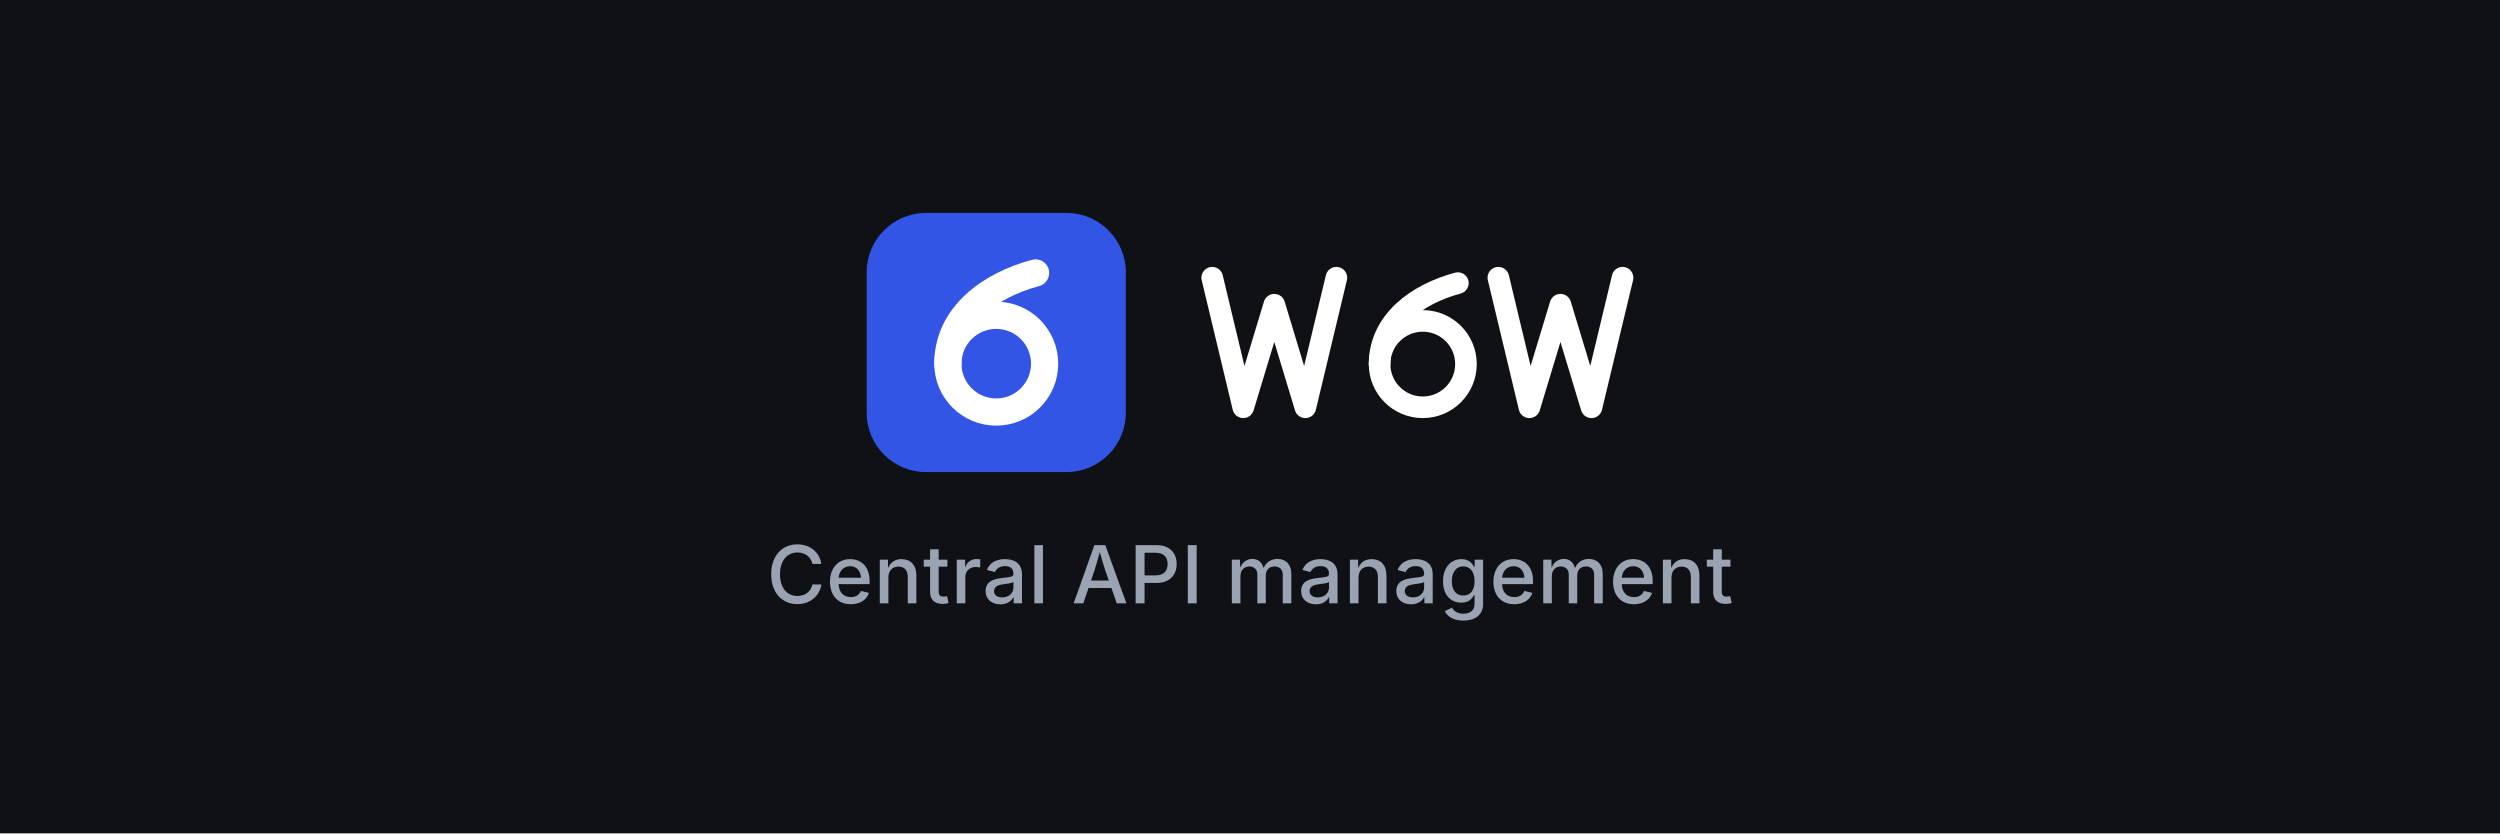
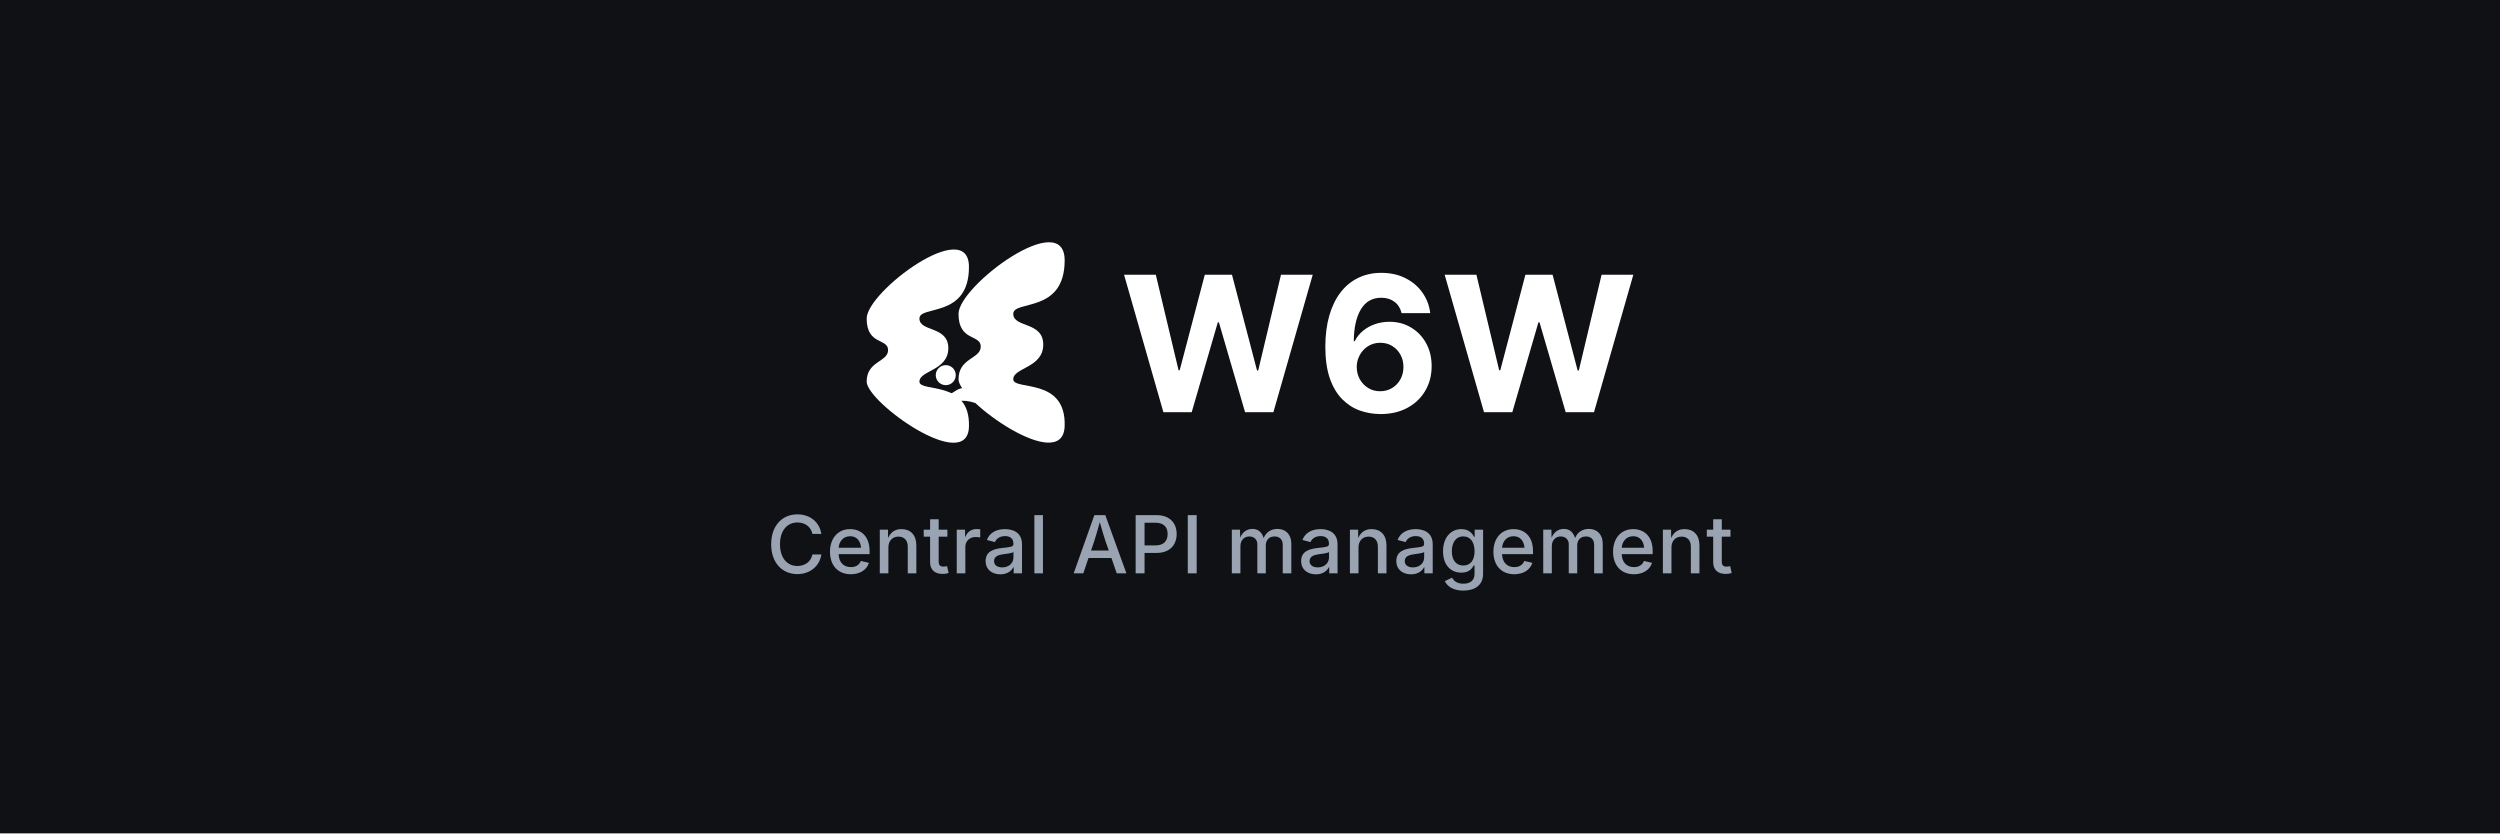
<svg xmlns="http://www.w3.org/2000/svg" viewBox="0 0 1500 500" width="1500" height="500" role="img" aria-label="w6w">
  <rect width="1500" height="500" fill="#0F1115" />
-   <g transform="translate(520,127.7535) scale(1.619718)">
-     <rect width="96" height="96" rx="22" fill="#3355E6" />
-     <g transform="translate(48,48) scale(1.12) translate(-48,-48) translate(-30,23)" fill="none" stroke="#FFFFFF" stroke-width="9" stroke-linecap="round" stroke-linejoin="round">
-       <path d="M91 2 C 76 6, 62 16, 62 32" />
-       <circle cx="78" cy="32" r="16" />
-     </g>
-     <g transform="translate(128,24)" fill="none" stroke="#FFFFFF" stroke-width="8" stroke-linecap="round" stroke-linejoin="round">
-       <path d="M0 0 L11.5 48 L23 10 L34.5 48 L46 0" />
-       <path d="M91 2 C 76 6, 62 16, 62 32" />
-       <circle cx="78" cy="32" r="16" />
-       <path d="M106 0 L117.5 48 L129 10 L140.5 48 L152 0" />
+   <g transform="translate(520,145.3563) scale(0.2537877)">
+     <g fill="#FFFFFF" transform="translate(-67.9016,-105.2733)">
+       <path d="M67.902 285.578C67.902 221.946 309.731 41.895 309.731 163.736C309.731 285.578 192.642 253.401 192.642 285.578C192.642 317.756 260.944 302.571 260.944 355.719C260.944 408.866 192.642 408.092 192.642 434.691C192.642 461.291 313.345 429.113 309.731 541.555C306.117 653.996 67.902 483.707 67.902 434.691C67.902 385.676 118.558 388.62 118.558 360.135C118.558 331.65 67.902 349.211 67.902 285.578Z" />
+       <path d="M285.062 274.496C285.062 208.51 535.993 21.8 535.993 148.148C535.994 274.496 414.498 241.128 414.498 274.496C414.498 307.864 485.37 292.117 485.37 347.23C485.37 402.343 414.498 401.54 414.498 429.123C414.498 456.706 539.744 423.338 535.994 539.938C532.244 656.538 285.062 479.951 285.062 429.123C285.062 378.295 337.625 381.348 337.625 351.81C337.625 322.272 285.062 340.482 285.062 274.496Z" />
+       <path d="M234.531 558.572C237.269 552.545 239.524 545.907 241.709 539.122C233.666 532.149 218.055 522.708 190.113 509.939C92.199 465.197 222.859 495.35 276.679 457.416C330.5 419.482 424.848 523.233 337.308 489.514C263.377 461.036 253.58 502.259 241.709 539.122C261.851 556.585 234.531 558.572 234.531 558.572Z" />
+       <circle cx="254.91" cy="419.441" r="23.668" />
+       <path d="M769.397 507L676.41 182.021H751.466L805.259 407.824H807.957L867.304 182.021H931.57L990.758 408.3H993.614L1047.41 182.021H1122.46L1029.48 507H962.512L900.627 294.526H898.088L836.361 507H769.397ZM1282.06 511.443C1265.34 511.337 1249.21 508.534 1233.66 503.033C1218.21 497.532 1204.36 488.593 1192.08 476.216C1179.81 463.839 1170.08 447.442 1162.89 427.025C1155.8 406.608 1152.26 381.536 1152.26 351.81C1152.36 324.517 1155.48 300.132 1161.62 278.658C1167.86 257.077 1176.75 238.776 1188.28 223.754C1199.91 208.732 1213.82 197.307 1230.01 189.479C1246.19 181.545 1264.34 177.578 1284.44 177.578C1306.12 177.578 1325.27 181.809 1341.88 190.272C1358.49 198.629 1371.82 210.002 1381.87 224.389C1392.02 238.776 1398.16 254.908 1400.27 272.786H1332.52C1329.87 261.467 1324.32 252.581 1315.86 246.128C1307.39 239.675 1296.92 236.448 1284.44 236.448C1263.28 236.448 1247.2 245.652 1236.2 264.059C1225.3 282.466 1219.75 307.485 1219.54 339.115H1221.76C1226.62 329.489 1233.18 321.29 1241.43 314.52C1249.79 307.643 1259.26 302.407 1269.84 298.81C1280.52 295.108 1291.79 293.256 1303.64 293.256C1322.89 293.256 1340.03 297.805 1355.05 306.903C1370.07 315.895 1381.92 328.272 1390.59 344.034C1399.27 359.797 1403.61 377.833 1403.61 398.145C1403.61 420.148 1398.48 439.719 1388.21 456.857C1378.06 473.994 1363.83 487.429 1345.53 497.162C1327.33 506.788 1306.18 511.549 1282.06 511.443ZM1281.74 457.491C1292.32 457.491 1301.79 454.953 1310.14 449.875C1318.5 444.797 1325.06 437.921 1329.82 429.246C1334.58 420.572 1336.96 410.839 1336.96 400.049C1336.96 389.258 1334.58 379.579 1329.82 371.01C1325.17 362.441 1318.71 355.618 1310.46 350.54C1302.21 345.462 1292.79 342.924 1282.22 342.924C1274.28 342.924 1266.93 344.405 1260.16 347.367C1253.49 350.329 1247.62 354.454 1242.55 359.744C1237.57 365.033 1233.66 371.169 1230.8 378.151C1227.95 385.027 1226.52 392.379 1226.52 400.207C1226.52 410.68 1228.9 420.254 1233.66 428.929C1238.53 437.603 1245.08 444.532 1253.34 449.716C1261.69 454.9 1271.16 457.491 1281.74 457.491ZM1527.38 507L1434.39 182.021H1509.45L1563.24 407.824H1565.94L1625.28 182.021H1689.55L1748.74 408.3H1751.59L1805.39 182.021H1880.44L1787.46 507H1720.49L1658.61 294.526H1656.07L1594.34 507H1527.38Z" />
    </g>
  </g>
-   <text x="750" y="362" text-anchor="middle" fill="#9AA3B2" font-family="Inter, 'Liberation Sans', Arial, Helvetica, sans-serif" font-size="48" font-weight="500" letter-spacing="0.01em">Central API management</text>
+   <text x="750" y="344" text-anchor="middle" fill="#9AA3B2" font-family="Inter, 'Liberation Sans', Arial, Helvetica, sans-serif" font-size="48" font-weight="500" letter-spacing="0.01em">Central API management</text>
</svg>
